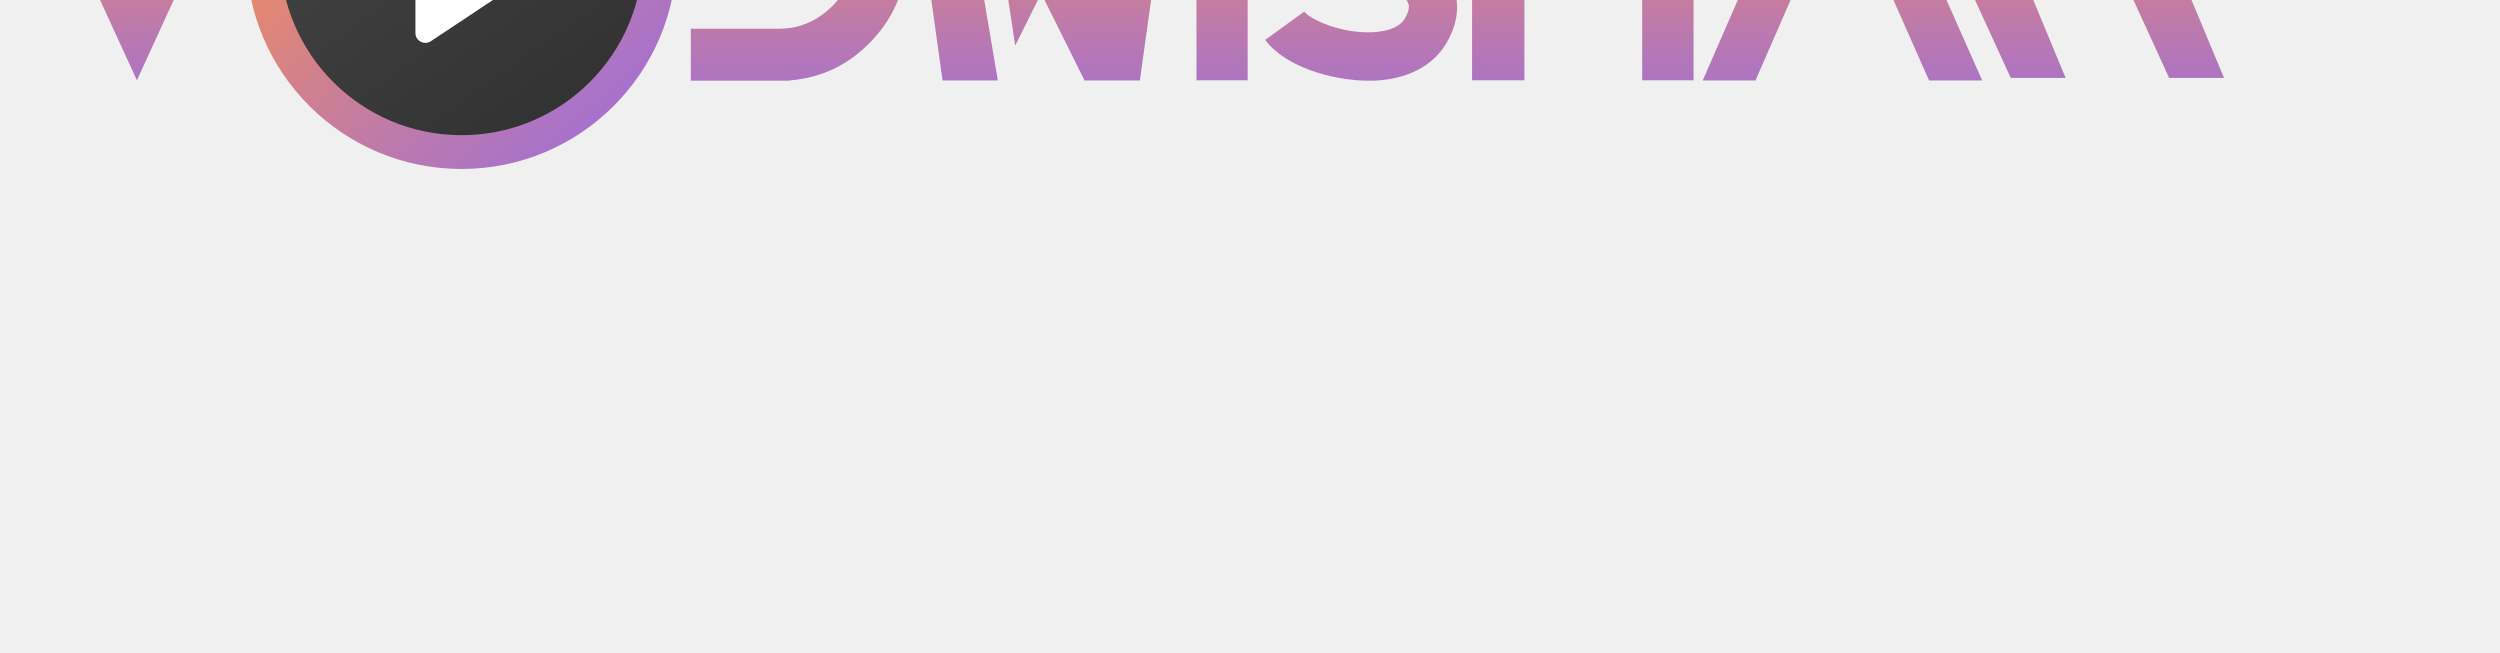
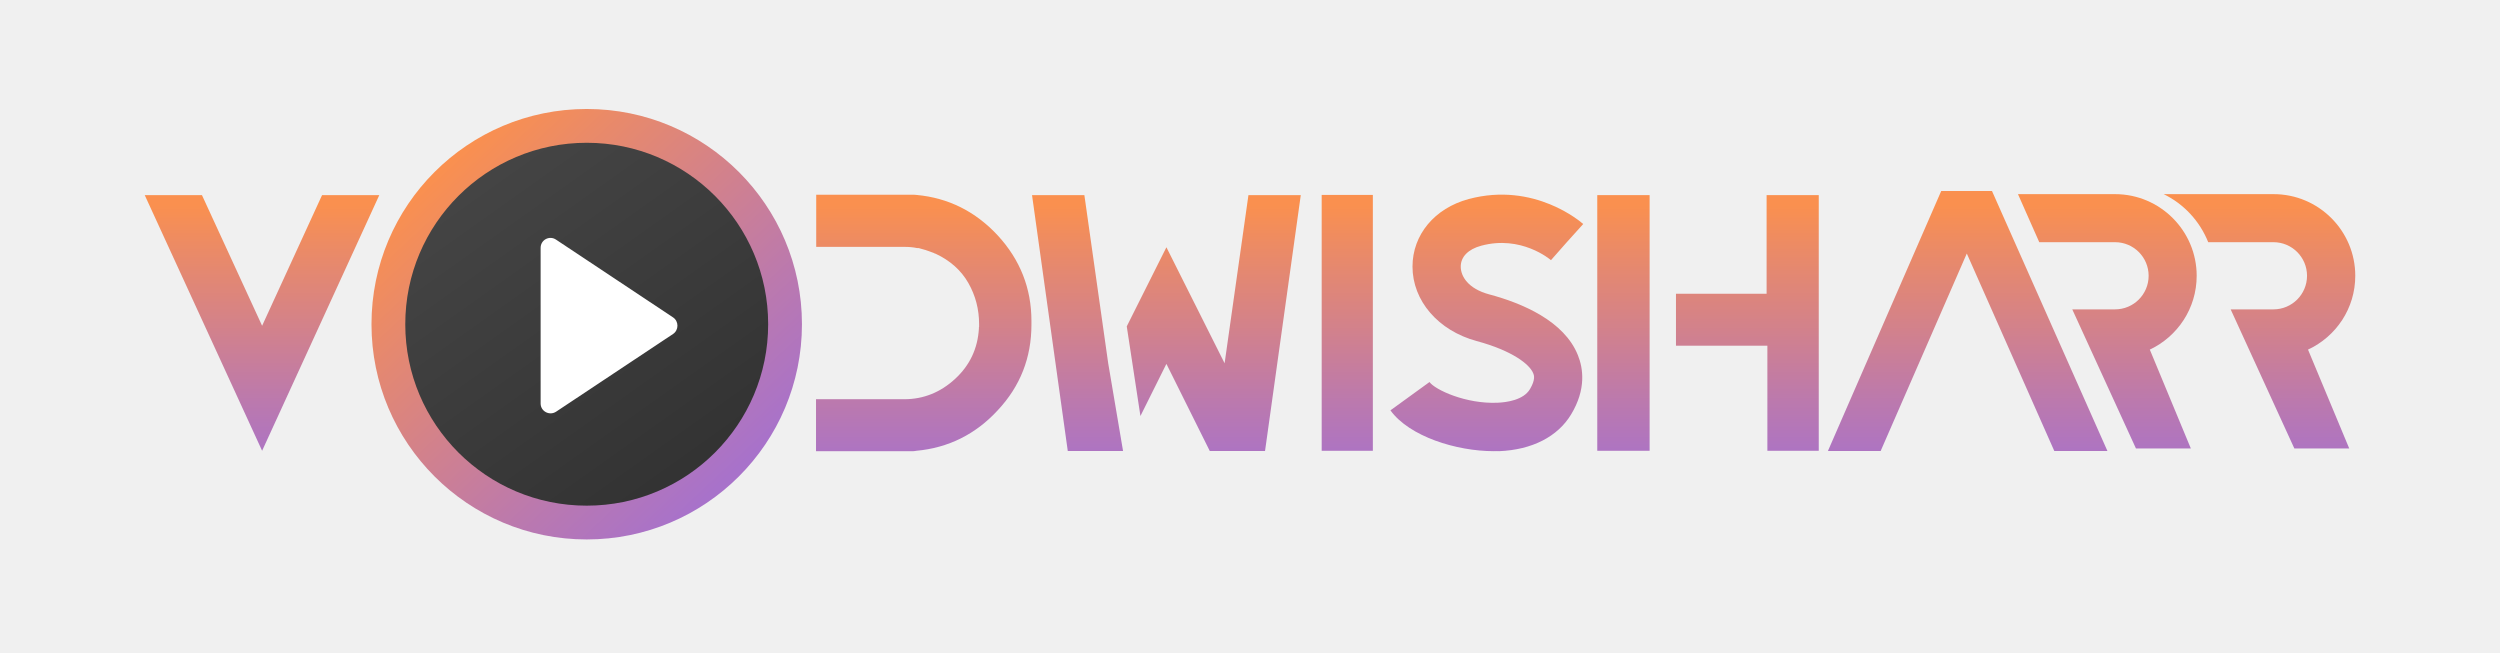
<svg xmlns="http://www.w3.org/2000/svg" id="Layer_1" version="1.1" viewBox="0 0 1280 334.3">
  <defs>
    <style>
      .st0 {
        fill: url(#linear-gradient2);
      }

      .st1 {
        fill: url(#linear-gradient10);
      }

      .st2 {
        fill: #fff;
      }

      .st3 {
        fill: url(#linear-gradient1);
      }

      .st4 {
        fill: url(#linear-gradient9);
      }

      .st5 {
        fill: url(#linear-gradient8);
      }

      .st6 {
        fill: url(#linear-gradient11);
      }

      .st7 {
        fill: url(#linear-gradient12);
      }

      .st8 {
        fill: url(#linear-gradient7);
      }

      .st9 {
        fill: url(#linear-gradient4);
      }

      .st10 {
        fill: url(#linear-gradient5);
      }

      .st11 {
        fill: url(#linear-gradient3);
      }

      .st12 {
        fill: url(#linear-gradient6);
      }

      .st13 {
        fill: url(#linear-gradient);
      }
    </style>
-     <linearGradient id="linear-gradient" x1="943.35" y1="659.25" x2="943.35" y2="795.83" gradientTransform="translate(0 -744)" gradientUnits="userSpaceOnUse">
+     <linearGradient id="linear-gradient" x1="1007.45" y1="231.06" x2="1007.45" y2="94.48" gradientTransform="translate(0 336) scale(1 -1)" gradientUnits="userSpaceOnUse">
      <stop offset="0" stop-color="#fa904f" />
      <stop offset=".18" stop-color="#ea8a68" />
      <stop offset=".74" stop-color="#bb79ae" />
      <stop offset="1" stop-color="#a872ca" />
    </linearGradient>
-     <linearGradient id="linear-gradient1" x1="1092.75" y1="659.25" x2="1092.75" y2="795.83" gradientTransform="translate(0 -744)" gradientUnits="userSpaceOnUse">
+     <linearGradient id="linear-gradient1" x1="1156.85" y1="231.06" x2="1156.85" y2="94.48" gradientTransform="translate(0 336) scale(1 -1)" gradientUnits="userSpaceOnUse">
      <stop offset="0" stop-color="#fa904f" />
      <stop offset=".18" stop-color="#ea8a68" />
      <stop offset=".74" stop-color="#bb79ae" />
      <stop offset="1" stop-color="#a872ca" />
    </linearGradient>
-     <linearGradient id="linear-gradient2" x1="1014.85" y1="659.25" x2="1014.85" y2="795.83" gradientTransform="translate(0 -744)" gradientUnits="userSpaceOnUse">
+     <linearGradient id="linear-gradient2" x1="1078.95" y1="231.06" x2="1078.95" y2="94.48" gradientTransform="translate(0 336) scale(1 -1)" gradientUnits="userSpaceOnUse">
      <stop offset="0" stop-color="#fa904f" />
      <stop offset=".18" stop-color="#ea8a68" />
      <stop offset=".74" stop-color="#bb79ae" />
      <stop offset="1" stop-color="#a872ca" />
    </linearGradient>
-     <linearGradient id="linear-gradient3" x1="408.85" y1="659.25" x2="408.85" y2="795.83" gradientTransform="translate(0 -744)" gradientUnits="userSpaceOnUse">
+     <linearGradient id="linear-gradient3" x1="472.95" y1="231.06" x2="472.95" y2="94.48" gradientTransform="translate(0 336) scale(1 -1)" gradientUnits="userSpaceOnUse">
      <stop offset="0" stop-color="#fa904f" />
      <stop offset=".18" stop-color="#ea8a68" />
      <stop offset=".74" stop-color="#bb79ae" />
      <stop offset="1" stop-color="#a872ca" />
    </linearGradient>
-     <linearGradient id="linear-gradient4" x1="70.05" y1="659.25" x2="70.05" y2="795.83" gradientTransform="translate(0 -744)" gradientUnits="userSpaceOnUse">
+     <linearGradient id="linear-gradient4" x1="134.15" y1="231.06" x2="134.15" y2="94.48" gradientTransform="translate(0 336) scale(1 -1)" gradientUnits="userSpaceOnUse">
      <stop offset="0" stop-color="#fa904f" />
      <stop offset=".18" stop-color="#ea8a68" />
      <stop offset=".74" stop-color="#bb79ae" />
      <stop offset="1" stop-color="#a872ca" />
    </linearGradient>
-     <linearGradient id="linear-gradient5" x1="161.79" y1="640.12" x2="308.84" y2="798.37" gradientTransform="translate(0 -744)" gradientUnits="userSpaceOnUse">
+     <linearGradient id="linear-gradient5" x1="225.89" y1="250.19" x2="372.94" y2="91.94" gradientTransform="translate(0 336) scale(1 -1)" gradientUnits="userSpaceOnUse">
      <stop offset="0" stop-color="#fa904f" />
      <stop offset=".18" stop-color="#ea8a68" />
      <stop offset=".74" stop-color="#bb79ae" />
      <stop offset="1" stop-color="#a872ca" />
    </linearGradient>
-     <linearGradient id="linear-gradient6" x1="177.85" y1="638.03" x2="287.79" y2="792.78" gradientTransform="translate(0 -744)" gradientUnits="userSpaceOnUse">
+     <linearGradient id="linear-gradient6" x1="241.95" y1="252.27" x2="351.89" y2="97.52" gradientTransform="translate(0 336) scale(1 -1)" gradientUnits="userSpaceOnUse">
      <stop offset="0" stop-color="#454545" />
      <stop offset="1" stop-color="#333" />
    </linearGradient>
-     <linearGradient id="linear-gradient7" x1="697.15" y1="659.25" x2="697.15" y2="795.83" gradientTransform="translate(0 -744)" gradientUnits="userSpaceOnUse">
+     <linearGradient id="linear-gradient7" x1="761.25" y1="231.06" x2="761.25" y2="94.48" gradientTransform="translate(0 336) scale(1 -1)" gradientUnits="userSpaceOnUse">
      <stop offset="0" stop-color="#fa904f" />
      <stop offset=".18" stop-color="#ea8a68" />
      <stop offset=".74" stop-color="#bb79ae" />
      <stop offset="1" stop-color="#a872ca" />
    </linearGradient>
-     <linearGradient id="linear-gradient8" x1="625.7" y1="659.25" x2="625.7" y2="795.83" gradientTransform="translate(0 -744)" gradientUnits="userSpaceOnUse">
+     <linearGradient id="linear-gradient8" x1="689.8" y1="231.06" x2="689.8" y2="94.48" gradientTransform="translate(0 336) scale(1 -1)" gradientUnits="userSpaceOnUse">
      <stop offset="0" stop-color="#fa904f" />
      <stop offset=".18" stop-color="#ea8a68" />
      <stop offset=".74" stop-color="#bb79ae" />
      <stop offset="1" stop-color="#a872ca" />
    </linearGradient>
-     <linearGradient id="linear-gradient9" x1="767.1" y1="659.25" x2="767.1" y2="795.83" gradientTransform="translate(0 -744)" gradientUnits="userSpaceOnUse">
+     <linearGradient id="linear-gradient9" x1="831.2" y1="231.06" x2="831.2" y2="94.48" gradientTransform="translate(0 336) scale(1 -1)" gradientUnits="userSpaceOnUse">
      <stop offset="0" stop-color="#fa904f" />
      <stop offset=".18" stop-color="#ea8a68" />
      <stop offset=".74" stop-color="#bb79ae" />
      <stop offset="1" stop-color="#a872ca" />
    </linearGradient>
-     <linearGradient id="linear-gradient10" x1="830.55" y1="659.25" x2="830.55" y2="795.83" gradientTransform="translate(0 -744)" gradientUnits="userSpaceOnUse">
+     <linearGradient id="linear-gradient10" x1="894.65" y1="231.06" x2="894.65" y2="94.48" gradientTransform="translate(0 336) scale(1 -1)" gradientUnits="userSpaceOnUse">
      <stop offset="0" stop-color="#fa904f" />
      <stop offset=".18" stop-color="#ea8a68" />
      <stop offset=".74" stop-color="#bb79ae" />
      <stop offset="1" stop-color="#a872ca" />
    </linearGradient>
-     <linearGradient id="linear-gradient11" x1="487.6" y1="659.25" x2="487.6" y2="795.83" gradientTransform="translate(0 -744)" gradientUnits="userSpaceOnUse">
+     <linearGradient id="linear-gradient11" x1="551.7" y1="231.06" x2="551.7" y2="94.48" gradientTransform="translate(0 336) scale(1 -1)" gradientUnits="userSpaceOnUse">
      <stop offset="0" stop-color="#fa904f" />
      <stop offset=".18" stop-color="#ea8a68" />
      <stop offset=".74" stop-color="#bb79ae" />
      <stop offset="1" stop-color="#a872ca" />
    </linearGradient>
-     <linearGradient id="linear-gradient12" x1="557.35" y1="659.25" x2="557.35" y2="795.83" gradientTransform="translate(0 -744)" gradientUnits="userSpaceOnUse">
+     <linearGradient id="linear-gradient12" x1="621.45" y1="231.06" x2="621.45" y2="94.48" gradientTransform="translate(0 336) scale(1 -1)" gradientUnits="userSpaceOnUse">
      <stop offset="0" stop-color="#fa904f" />
      <stop offset=".18" stop-color="#ea8a68" />
      <stop offset=".74" stop-color="#bb79ae" />
      <stop offset="1" stop-color="#a872ca" />
    </linearGradient>
  </defs>
-   <polygon class="st13" points="955.8 -91.89 929.8 -91.89 871.8 41.21 898.8 41.21 942.9 -59.89 987.7 41.21 1014.9 41.21 955.8 -91.89" />
-   <path class="st3" d="M1141.8-48.49c0-23-18.7-41.8-41.8-41.8h-56.3c10.3,5,18.5,13.8,22.8,24.6h33.4c9.5,0,17.2,7.7,17.2,17.2s-7.7,17.2-17.2,17.2h-21.9l32.6,71.2h28.1l-21.1-50.6c14.4-6.7,24.2-21.1,24.2-37.8h0Z" />
-   <path class="st0" d="M1036.6-10.69c14.2-6.7,24-21.1,24-37.8,0-23-18.7-41.8-41.8-41.8h-49.7l10.9,24.6h38.8c9.5,0,17.2,7.7,17.2,17.2s-7.7,17.2-17.2,17.2h-21.9l32.6,71.2h28.1l-21-50.6Z" />
-   <path class="st11" d="M380.3,41.31h-26.6V14.71h45.2c9.8,0,18.5-3.5,26-10.4s11.6-15.5,12.2-25.8v-.3c0-.3,0-.5.1-.6v-1.3c0-7.6-1.8-14.6-5.5-21.1s-9.3-11.5-16.8-15c-.1,0-.3-.1-.4-.1s-.2-.1-.3-.2c-.1,0-.4-.1-.8-.3-2.3-.9-4.7-1.7-7.2-2.3h-.8c-1.9-.4-4-.6-6.4-.6h-45.2v-26.7h48.8c1,0,1.8,0,2.5.1,16.4,1.5,30.3,8.5,41.7,20.8,11.4,12.4,17.2,27,17.2,43.8v1.8c0,16.9-5.7,31.5-17.2,43.8-11.4,12.4-25.4,19.3-41.7,20.8-.6.1-1.1.2-1.6.2h-23.2Z" />
-   <path class="st9" d="M130.1-89.79L70.1,41.11,10-89.79h29.3l30.8,66.9,30.7-66.9h29.3Z" />
+   <polygon class="st13" points="1019.9 97.8 993.9 97.8 935.9 230.9 962.9 230.9 1007 129.8 1051.8 230.9 1079 230.9 1019.9 97.8" />
+   <path class="st3" d="M1205.9,141.2c0-23-18.7-41.8-41.8-41.8h-56.3c10.3,5,18.5,13.8,22.8,24.6h33.4c9.5,0,17.2,7.7,17.2,17.2s-7.7,17.2-17.2,17.2h-21.9l32.6,71.2h28.1l-21.1-50.6c14.4-6.7,24.2-21.1,24.2-37.8Z" />
+   <path class="st0" d="M1100.7,179c14.2-6.7,24-21.1,24-37.8,0-23-18.7-41.8-41.8-41.8h-49.7l10.9,24.6h38.8c9.5,0,17.2,7.7,17.2,17.2s-7.7,17.2-17.2,17.2h-21.9l32.6,71.2h28.1l-21-50.6Z" />
+   <path class="st11" d="M444.4,231h-26.6v-26.6h45.2c9.8,0,18.5-3.5,26-10.4s11.6-15.5,12.2-25.8v-.3c0-.3,0-.5.1-.6v-1.3c0-7.6-1.8-14.6-5.5-21.1s-9.3-11.5-16.8-15c-.1,0-.3-.1-.4-.1s-.2-.1-.3-.2c-.1,0-.4-.1-.8-.3-2.3-.9-4.7-1.7-7.2-2.3h-.8c-1.9-.4-4-.6-6.4-.6h-45.2v-26.7h48.8c1,0,1.8,0,2.5.1,16.4,1.5,30.3,8.5,41.7,20.8,11.4,12.4,17.2,27,17.2,43.8v1.8c0,16.9-5.7,31.5-17.2,43.8-11.4,12.4-25.4,19.3-41.7,20.8-.6.1-1.1.2-1.6.2h-23.2Z" />
+   <path class="st9" d="M194.2,99.9l-60,130.9-60.1-130.9h29.3l30.8,66.9,30.7-66.9h29.3Z" />
  <g>
-     <circle class="st10" cx="236.3" cy="-23.69" r="110.2" />
-     <circle class="st12" cx="236.3" cy="-23.69" r="92.9" />
-     <path class="st2" d="M212.7-23.09v-39.7c0-4.1,4.5-6.5,7.9-4.2l29.2,19.4,30.7,20.4c3,2,3,6.5,0,8.5L249.8,1.71l-29.2,19.4c-3.4,2.2-7.9-.2-7.9-4.2V-23.09h0Z" />
+     <circle class="st10" cx="300.4" cy="166" r="110.2" />
+     <circle class="st12" cx="300.4" cy="166" r="92.9" />
+     <path class="st2" d="M276.8,166.6v-39.7c0-4.1,4.5-6.5,7.9-4.2l29.2,19.4,30.7,20.4c3,2,3,6.5,0,8.5l-30.7,20.4-29.2,19.4c-3.4,2.2-7.9-.2-7.9-4.2v-40Z" />
  </g>
-   <path class="st8" d="M700.7,41.31c-19.1,0-43.2-7.5-52.9-20.9l20-14.5c2.9,4,18.7,11.3,34.8,10.6,4.8-.2,13.3-1.4,16.6-6.9,3-5,2.1-7.3,1.7-8.2-1.8-4.5-10.5-11.5-29-16.5-19.6-5.3-32.8-20.6-32.8-38.1,0-16.3,11.3-29.9,28.8-34.6,33.7-9,57.6,11.9,58.6,12.8l-8.3,9.2-8.2,9.3c-.6-.5-15.3-12.9-35.7-7.4-6.7,1.8-10.5,5.7-10.5,10.7s3.8,11.3,14.5,14.2c16.9,4.5,38.5,13.6,45.5,31.2,2.7,6.7,4.3,17.4-3.5,30.3-6.9,11.4-20,18.1-36.8,18.8-.9-.1-1.9,0-2.8,0h0Z" />
-   <rect class="st5" x="612.6" y="-89.89" width="26.2" height="131" />
+   <path class="st8" d="M764.8,231c-19.1,0-43.2-7.5-52.9-20.9l20-14.5c2.9,4,18.7,11.3,34.8,10.6,4.8-.2,13.3-1.4,16.6-6.9,3-5,2.1-7.3,1.7-8.2-1.8-4.5-10.5-11.5-29-16.5-19.6-5.3-32.8-20.6-32.8-38.1,0-16.3,11.3-29.9,28.8-34.6,33.7-9,57.6,11.9,58.6,12.8l-8.3,9.2-8.2,9.3c-.6-.5-15.3-12.9-35.7-7.4-6.7,1.8-10.5,5.7-10.5,10.7s3.8,11.3,14.5,14.2c16.9,4.5,38.5,13.6,45.5,31.2,2.7,6.7,4.3,17.4-3.5,30.3-6.9,11.4-20,18.1-36.8,18.8-.9-.1-1.9,0-2.8,0Z" />
+   <rect class="st5" x="676.7" y="99.8" width="26.2" height="131" />
  <g>
-     <polygon class="st4" points="780.5 -39.29 780.5 -52.39 780.5 -89.79 753.7 -89.79 753.7 41.11 780.5 41.11 780.5 3.61 780.5 -12.69 780.5 -39.29" />
-     <polygon class="st1" points="840.4 -89.79 840.4 -39.29 794 -39.29 794 -12.69 840.8 -12.69 840.8 41.11 867.1 41.11 867.1 -89.79 840.4 -89.79" />
+     <polygon class="st4" points="844.6 150.4 844.6 137.3 844.6 99.9 817.8 99.9 817.8 230.8 844.6 230.8 844.6 193.3 844.6 177 844.6 150.4" />
+     <polygon class="st1" points="904.5 99.9 904.5 150.4 858.1 150.4 858.1 177 904.9 177 904.9 230.8 931.2 230.8 931.2 99.9 904.5 99.9" />
  </g>
-   <polygon class="st6" points="491.1 -89.79 464.3 -89.79 482.6 41.21 510.9 41.21 503.3 -3.69 491.1 -89.79" />
-   <polygon class="st7" points="575.1 -89.79 562.9 -3.69 533.1 -63.09 512.8 -22.59 519.8 23.31 533.1 -3.39 555.3 41.21 583.6 41.21 601.9 -89.79 575.1 -89.79" />
+   <polygon class="st6" points="555.2 99.9 528.4 99.9 546.7 230.9 575 230.9 567.4 186 555.2 99.9" />
+   <polygon class="st7" points="639.2 99.9 627 186 597.2 126.6 576.9 167.1 583.9 213 597.2 186.3 619.4 230.9 647.7 230.9 666 99.9 639.2 99.9" />
</svg>
